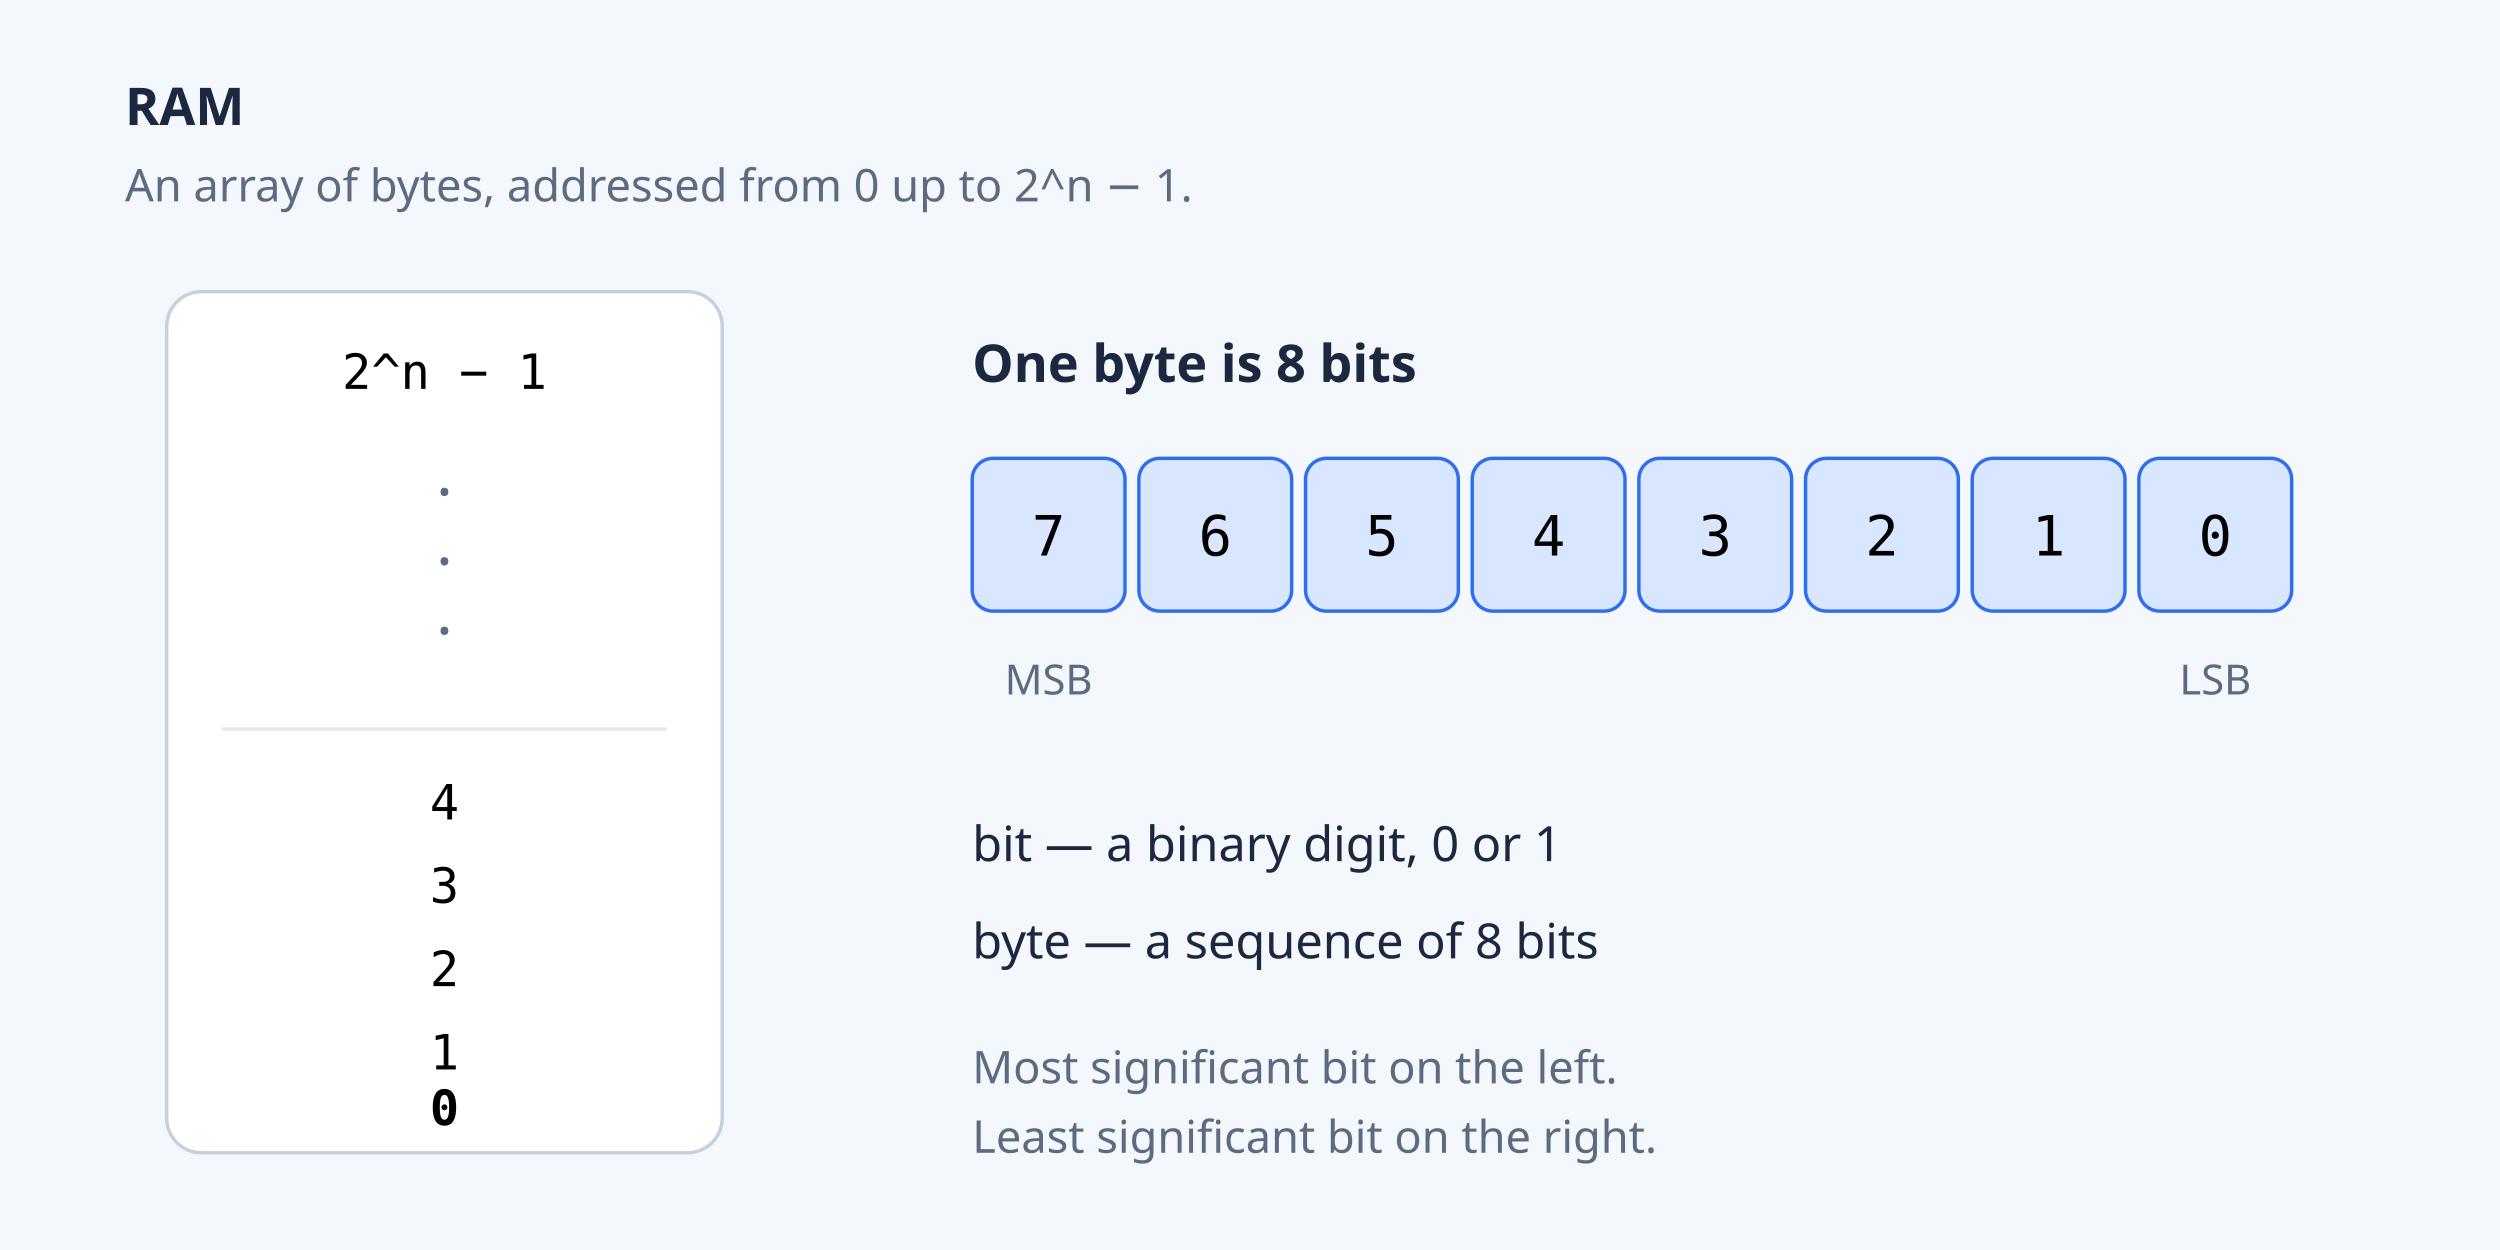
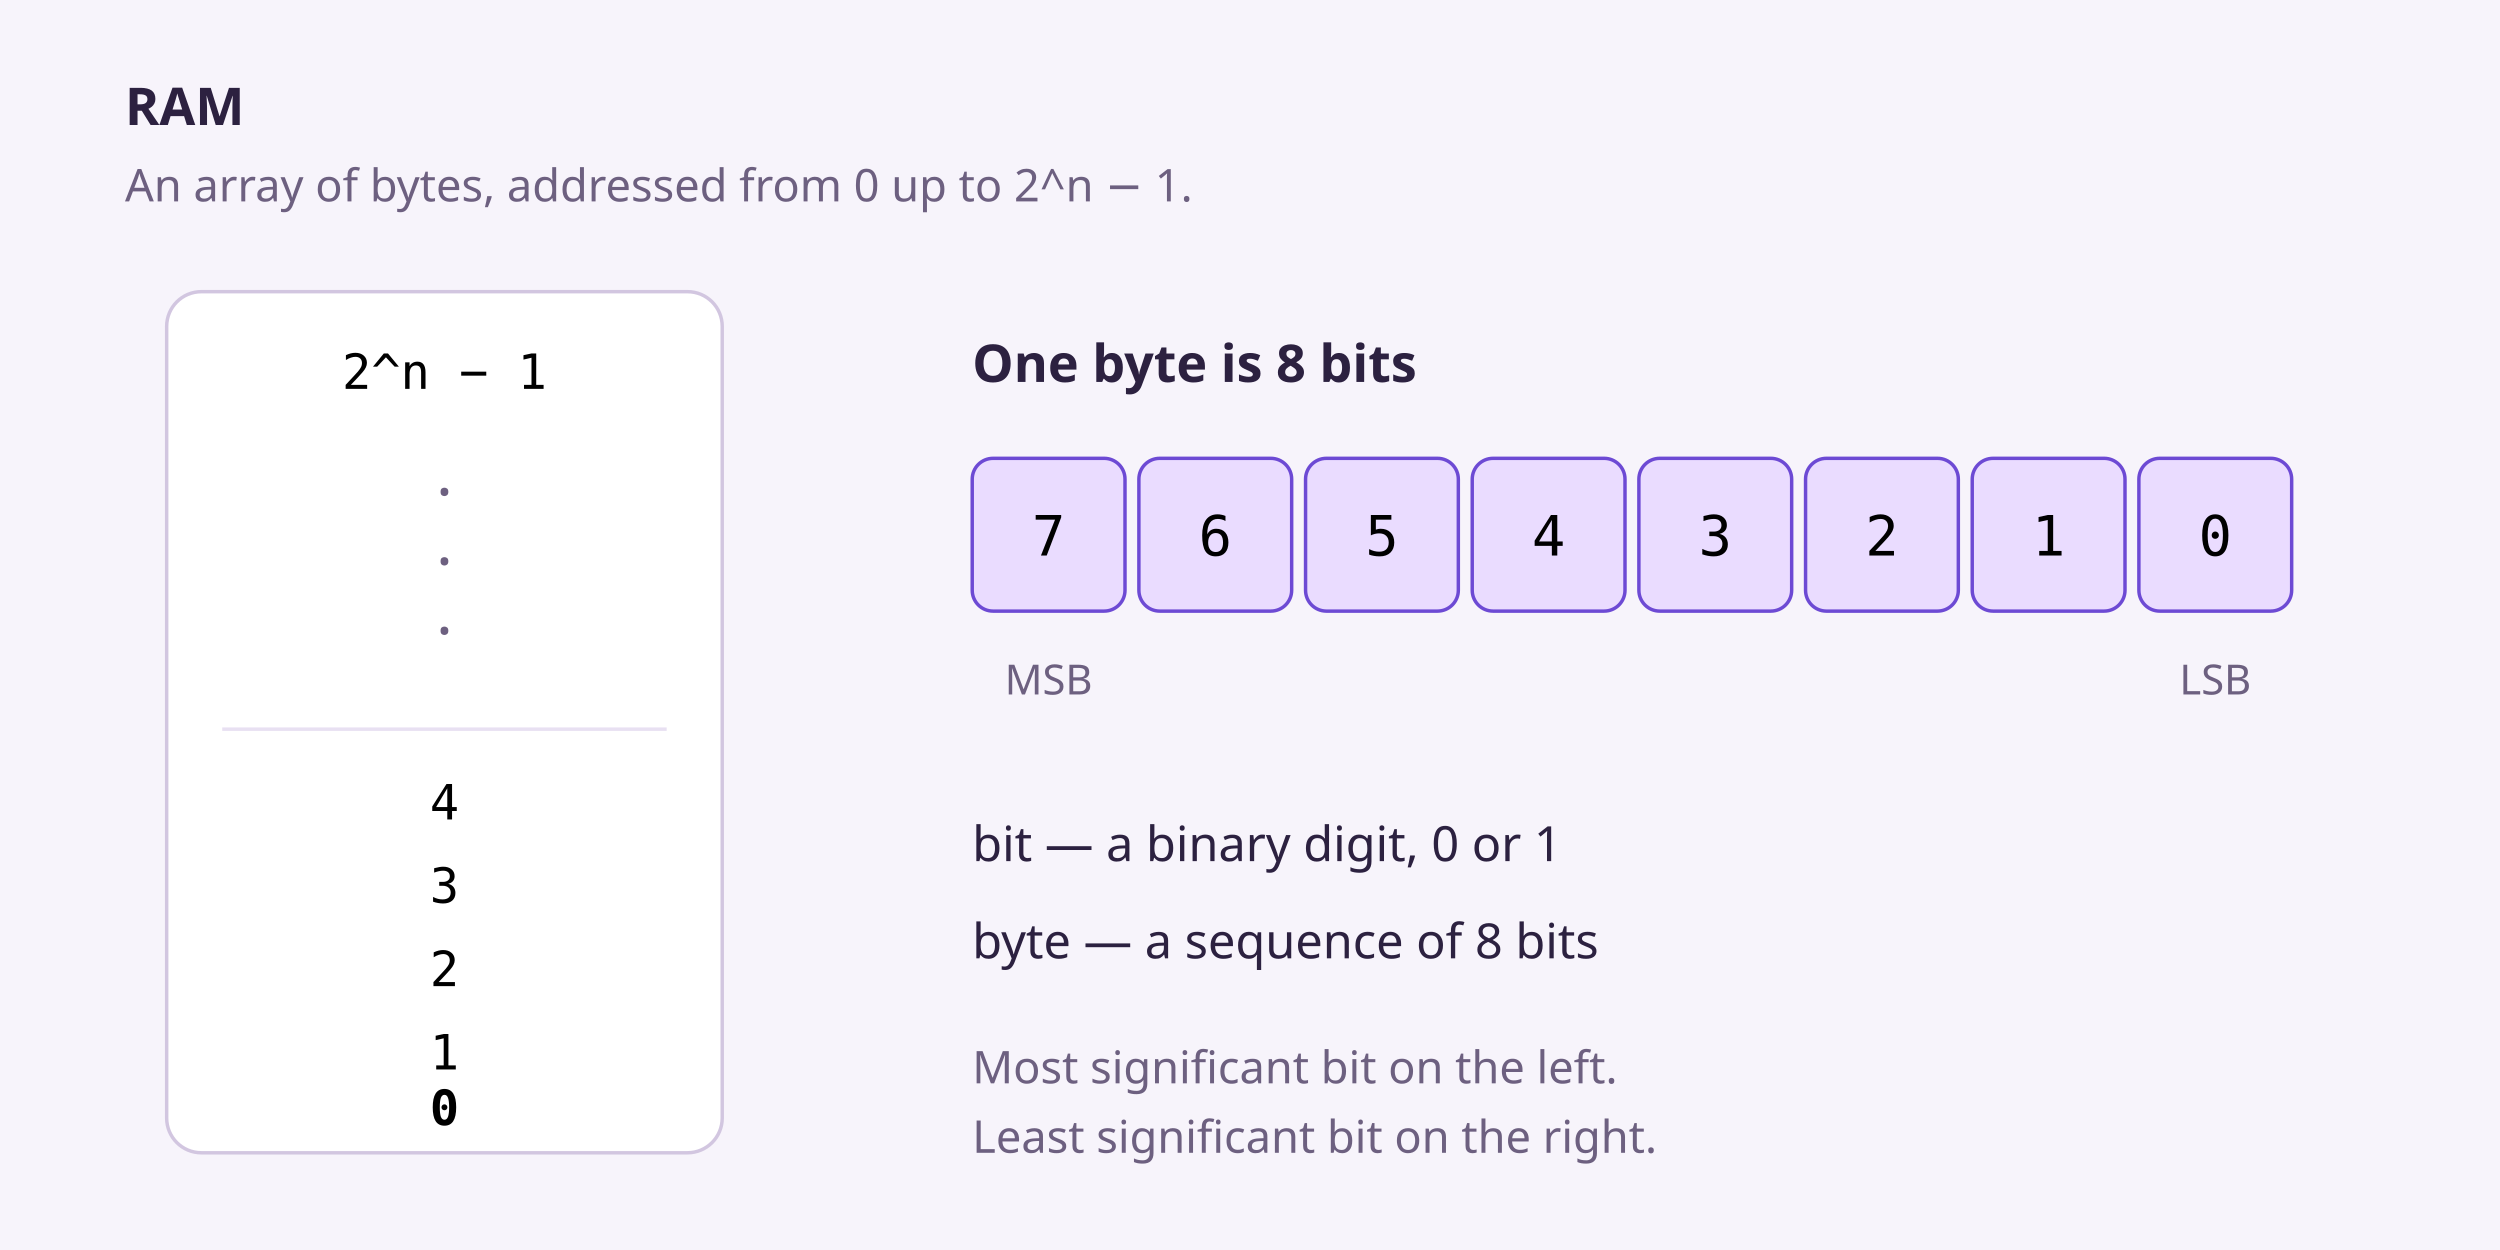
<svg xmlns="http://www.w3.org/2000/svg" viewBox="0 0 720 360" role="img">
  <style>
-   .t { font-family: Heebo, system-ui, sans-serif; fill: #1c2740; }
-   .m { font-family: Heebo, system-ui, sans-serif; fill: #5c6b82; }
+   .t { font-family: Heebo, system-ui, sans-serif; fill: #2c2140; }
+   .m { font-family: Heebo, system-ui, sans-serif; fill: #6d6080; }
  .w { font-family: Heebo, system-ui, sans-serif; fill: #ffffff; }
  .mono { font-family: "Source Code Pro", ui-monospace, monospace; }
  .step { opacity: 1; }
  @media (prefers-reduced-motion: no-preference) {
    .step { animation: appear 0.45s ease both; }
  }
  @keyframes appear { from { opacity: 0; } to { opacity: 1; } }
  @media (prefers-reduced-motion: reduce) {
    .step { animation: none !important; opacity: 1 !important; }
  }
</style>
-   <rect width="720" height="360" fill="#f4f7fb" />
+   <rect width="720" height="360" fill="#f7f4fb" />
  <text x="36" y="36" class="t" font-size="15" font-weight="700">RAM</text>
  <text x="36" y="58" class="m" font-size="13">An array of bytes, addressed from 0 up to 2^n − 1.</text>
  <g class="step" style="animation-delay:0.08s">
-     <rect x="48" y="84" width="160" height="248" rx="10" fill="#ffffff" stroke="#c5d0e0" />
+     <rect x="48" y="84" width="160" height="248" rx="10" fill="#ffffff" stroke="#d2c6e0" />
    <text x="128" y="112" text-anchor="middle" class="mono" font-size="14">2^n − 1</text>
    <text x="128" y="148" text-anchor="middle" class="m" font-size="18">·</text>
    <text x="128" y="168" text-anchor="middle" class="m" font-size="18">·</text>
    <text x="128" y="188" text-anchor="middle" class="m" font-size="18">·</text>
-     <line x1="64" y1="210" x2="192" y2="210" stroke="#e1e8f2" />
+     <line x1="64" y1="210" x2="192" y2="210" stroke="#e8e0f2" />
    <text x="128" y="236" text-anchor="middle" class="mono" font-size="14">4</text>
    <text x="128" y="260" text-anchor="middle" class="mono" font-size="14">3</text>
    <text x="128" y="284" text-anchor="middle" class="mono" font-size="14">2</text>
    <text x="128" y="308" text-anchor="middle" class="mono" font-size="14">1</text>
    <rect x="64" y="312" width="128" height="16" fill="none" />
    <text x="128" y="324" text-anchor="middle" class="mono" font-size="14" font-weight="700">0</text>
  </g>
  <g class="step" style="animation-delay:0.20s">
    <text x="280" y="110" class="t" font-size="15" font-weight="700">One byte is 8 bits</text>
-     <rect x="280" y="132" width="44" height="44" rx="6" fill="#d9e6ff" stroke="#2f6fed" />
+     <rect x="280" y="132" width="44" height="44" rx="6" fill="#eadcff" stroke="#6d4ad4" />
    <text x="302" y="160" text-anchor="middle" class="mono" font-size="16">7</text>
-     <rect x="328" y="132" width="44" height="44" rx="6" fill="#d9e6ff" stroke="#2f6fed" />
+     <rect x="328" y="132" width="44" height="44" rx="6" fill="#eadcff" stroke="#6d4ad4" />
    <text x="350" y="160" text-anchor="middle" class="mono" font-size="16">6</text>
-     <rect x="376" y="132" width="44" height="44" rx="6" fill="#d9e6ff" stroke="#2f6fed" />
+     <rect x="376" y="132" width="44" height="44" rx="6" fill="#eadcff" stroke="#6d4ad4" />
    <text x="398" y="160" text-anchor="middle" class="mono" font-size="16">5</text>
-     <rect x="424" y="132" width="44" height="44" rx="6" fill="#d9e6ff" stroke="#2f6fed" />
+     <rect x="424" y="132" width="44" height="44" rx="6" fill="#eadcff" stroke="#6d4ad4" />
    <text x="446" y="160" text-anchor="middle" class="mono" font-size="16">4</text>
-     <rect x="472" y="132" width="44" height="44" rx="6" fill="#d9e6ff" stroke="#2f6fed" />
+     <rect x="472" y="132" width="44" height="44" rx="6" fill="#eadcff" stroke="#6d4ad4" />
    <text x="494" y="160" text-anchor="middle" class="mono" font-size="16">3</text>
-     <rect x="520" y="132" width="44" height="44" rx="6" fill="#d9e6ff" stroke="#2f6fed" />
+     <rect x="520" y="132" width="44" height="44" rx="6" fill="#eadcff" stroke="#6d4ad4" />
    <text x="542" y="160" text-anchor="middle" class="mono" font-size="16">2</text>
-     <rect x="568" y="132" width="44" height="44" rx="6" fill="#d9e6ff" stroke="#2f6fed" />
+     <rect x="568" y="132" width="44" height="44" rx="6" fill="#eadcff" stroke="#6d4ad4" />
    <text x="590" y="160" text-anchor="middle" class="mono" font-size="16">1</text>
-     <rect x="616" y="132" width="44" height="44" rx="6" fill="#d9e6ff" stroke="#2f6fed" />
+     <rect x="616" y="132" width="44" height="44" rx="6" fill="#eadcff" stroke="#6d4ad4" />
    <text x="638" y="160" text-anchor="middle" class="mono" font-size="16">0</text>
    <text x="302" y="200" text-anchor="middle" class="m" font-size="12">MSB</text>
    <text x="638" y="200" text-anchor="middle" class="m" font-size="12">LSB</text>
    <text x="280" y="248" class="t" font-size="14">bit — a binary digit, 0 or 1</text>
    <text x="280" y="276" class="t" font-size="14">byte — a sequence of 8 bits</text>
    <text x="280" y="312" class="m" font-size="13">Most significant bit on the left.</text>
    <text x="280" y="332" class="m" font-size="13">Least significant bit on the right.</text>
  </g>
</svg>
